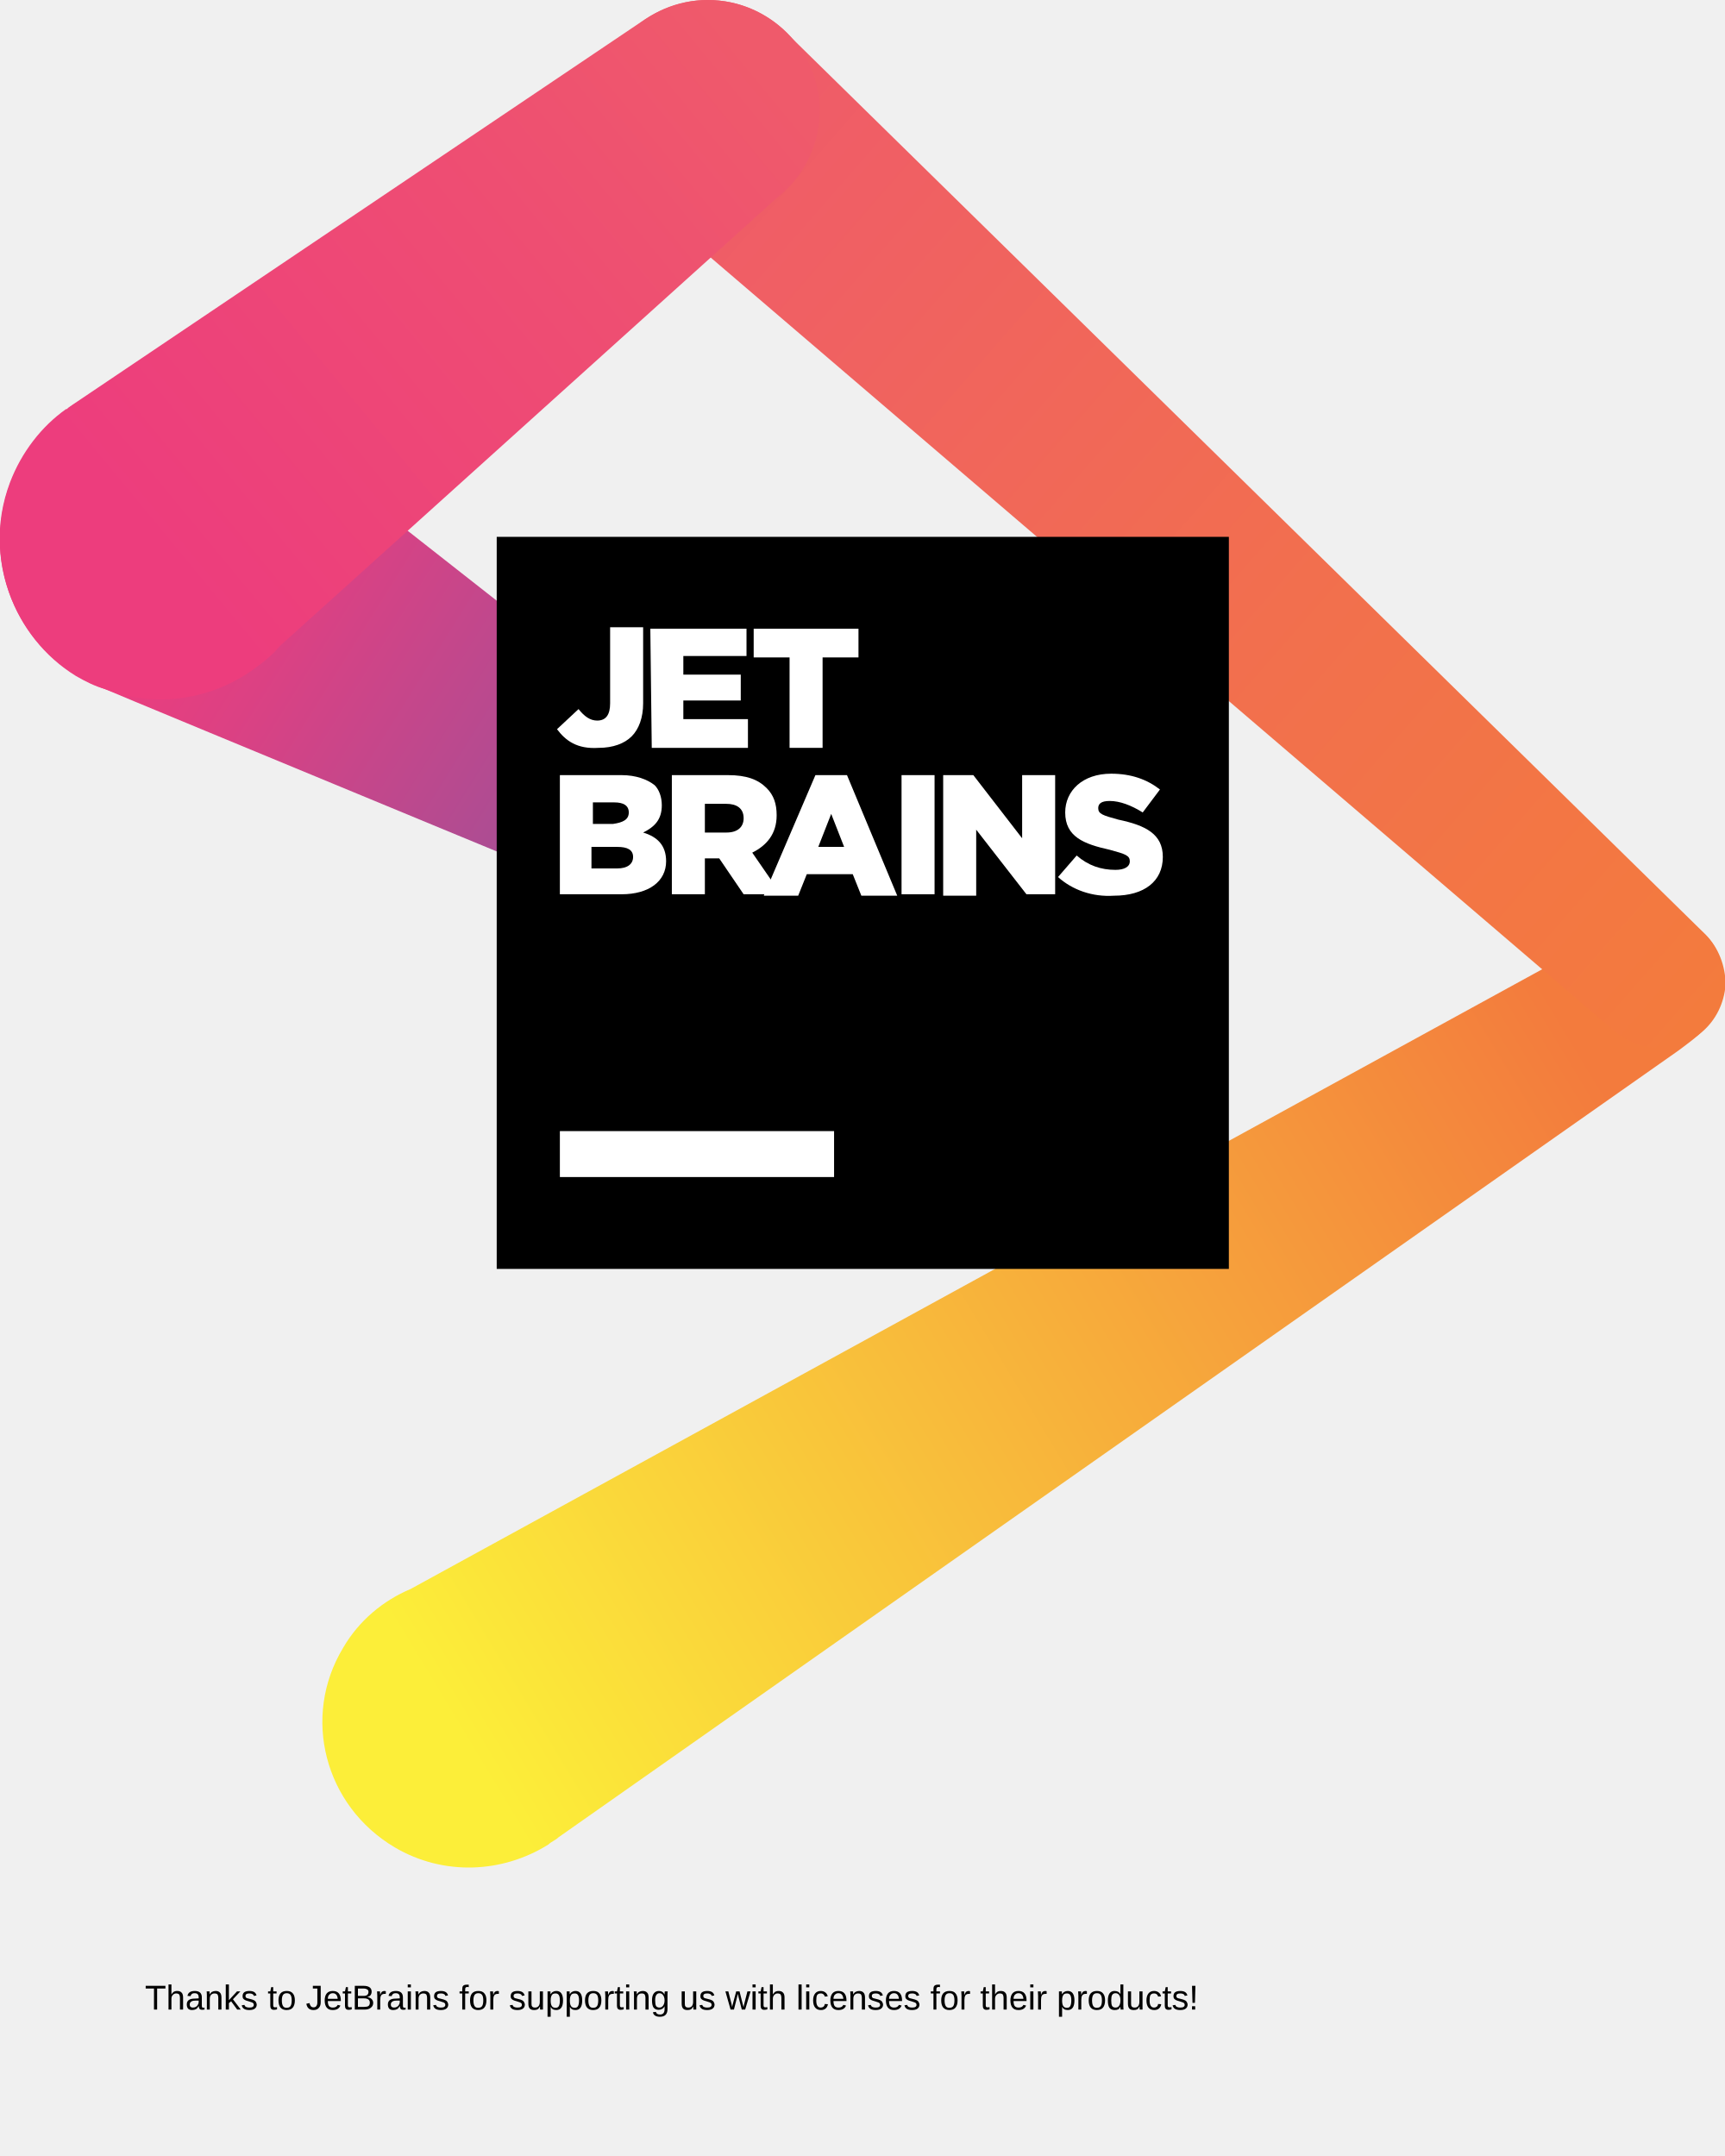
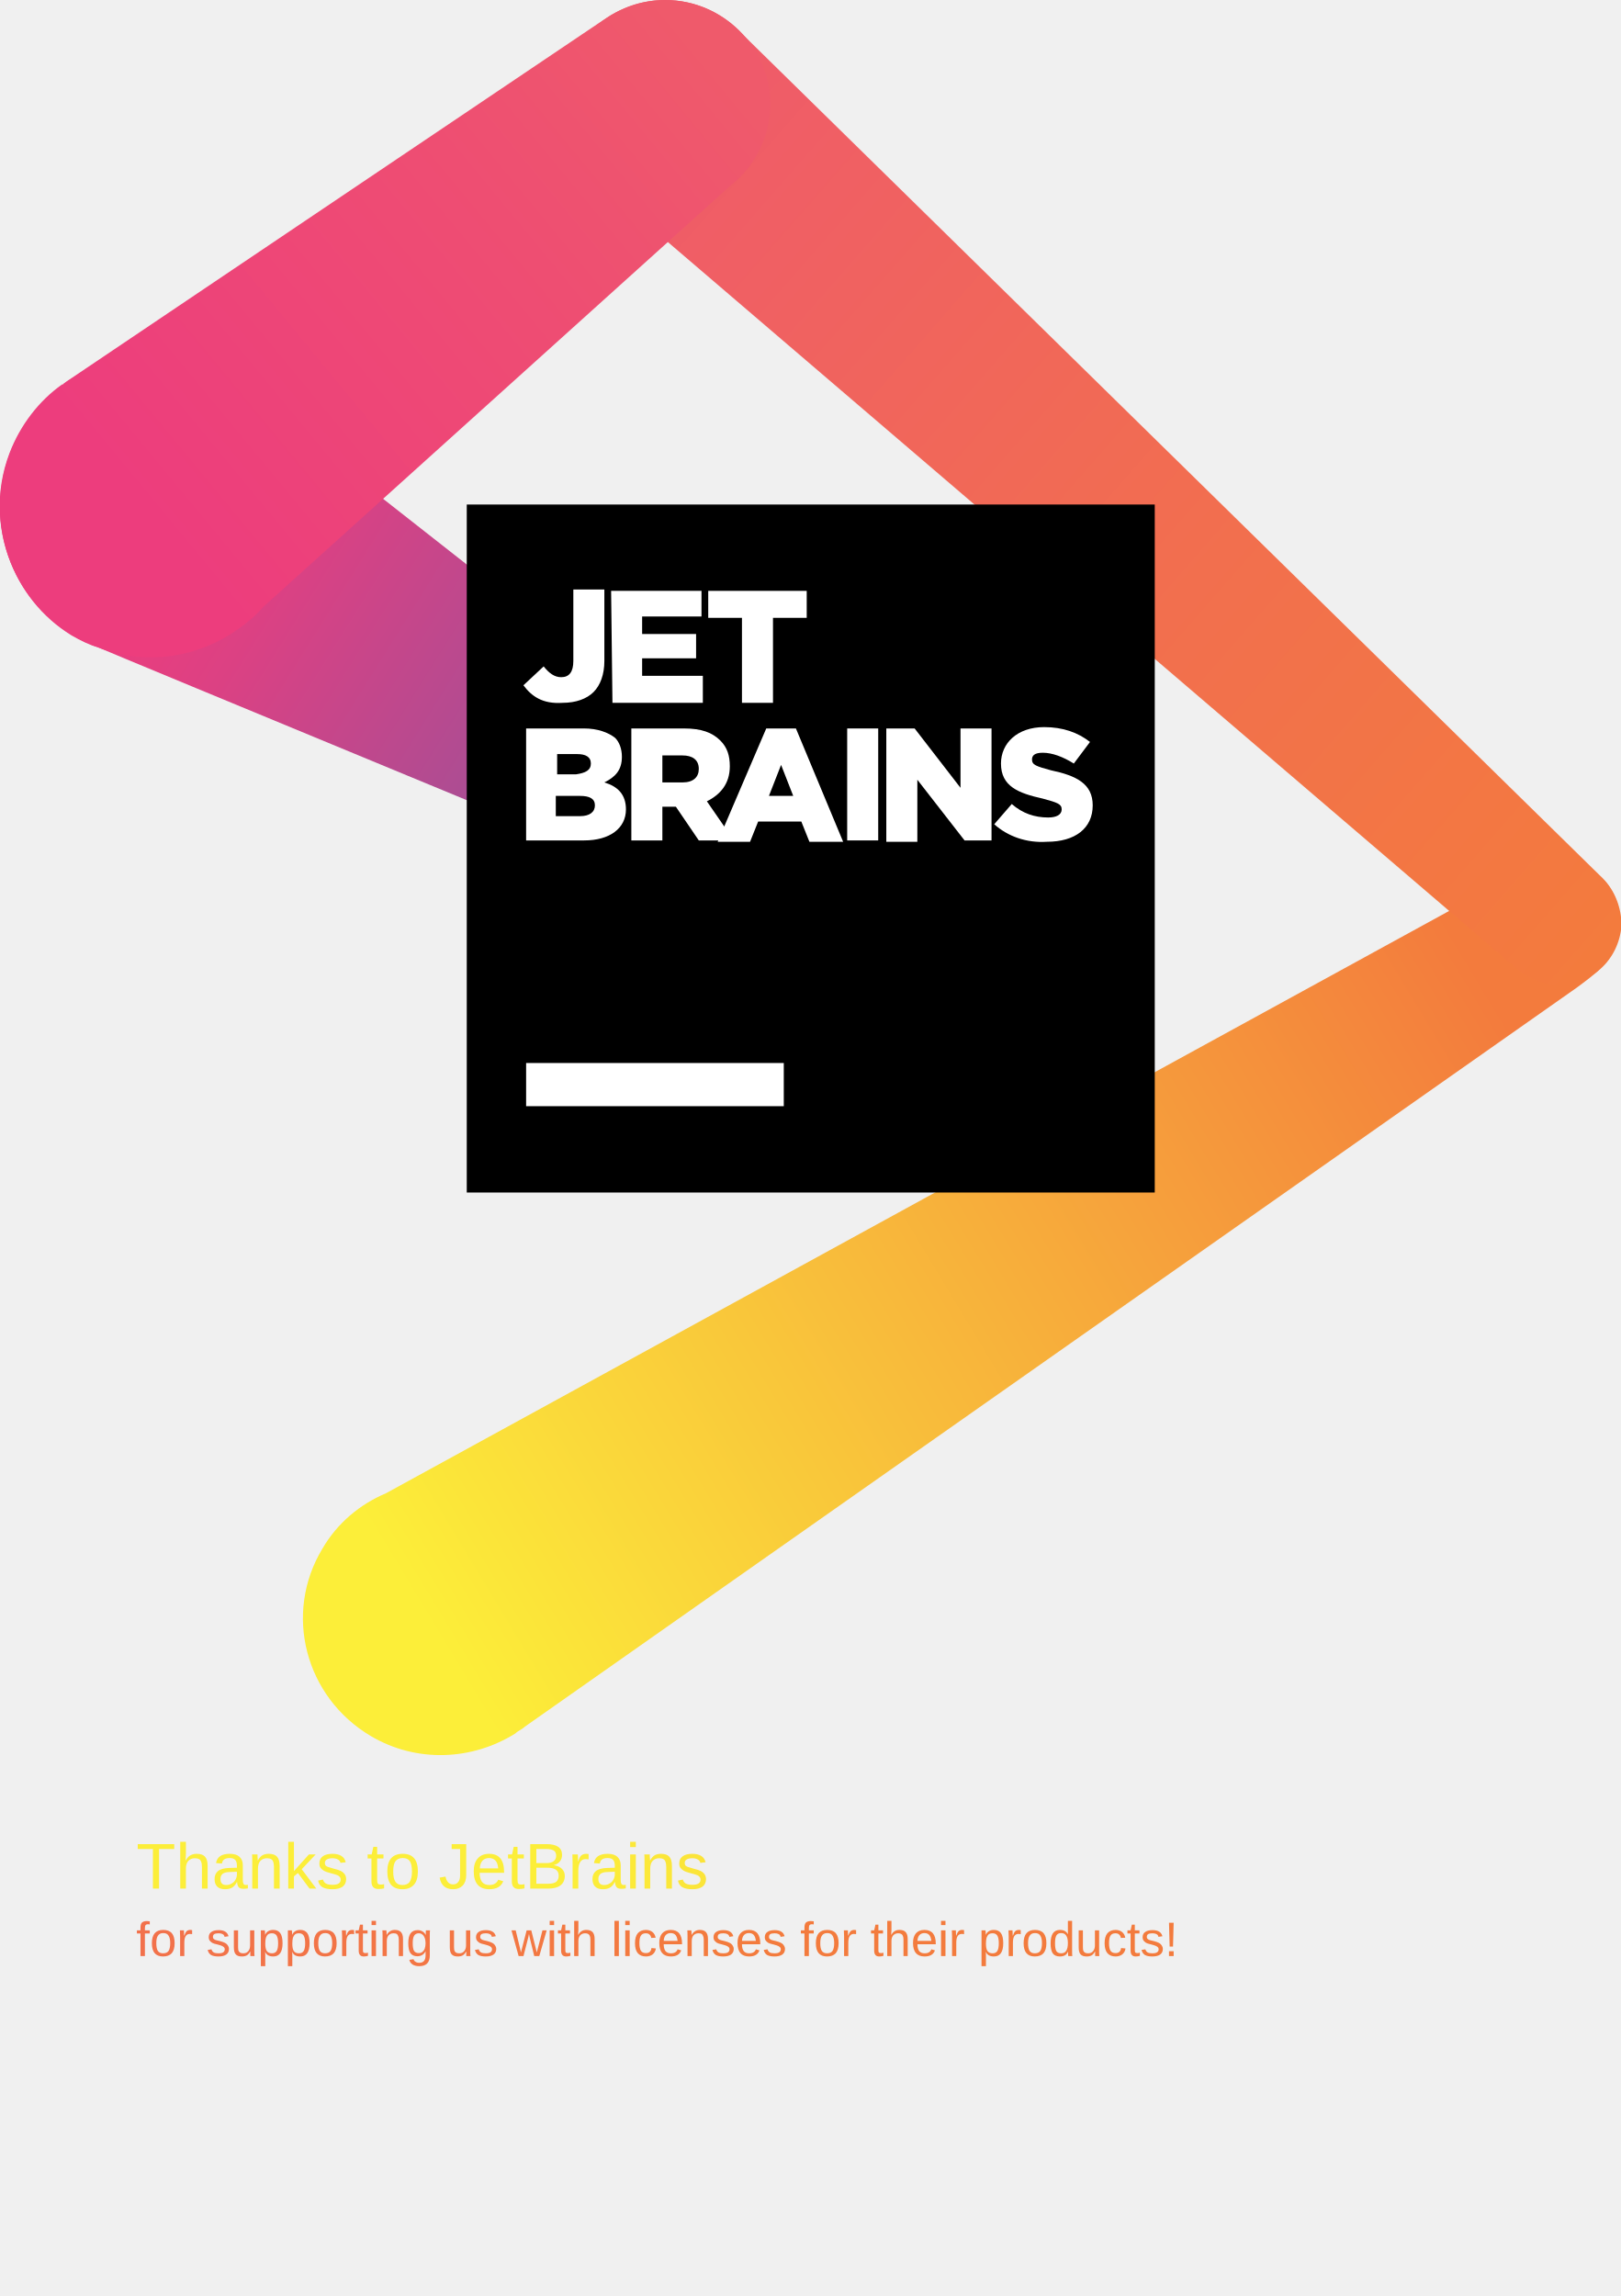
- <svg xmlns="http://www.w3.org/2000/svg" version="1.1" id="Layer_1" x="0px" y="0px" width="120.1px" height="150.2px" viewBox="0 0 120.1 150.2" style="enable-background:new 0 0 120.1 130.2;" xml:space="preserve">
+ <svg xmlns="http://www.w3.org/2000/svg" version="1.1" id="Layer_1" x="0px" y="0px" width="120.1px" height="170.2px" viewBox="0 0 120.1 170.2" style="enable-background:new 0 0 120.1 130.2;" xml:space="preserve">
  <g>
    <linearGradient id="XMLID_2_" gradientUnits="userSpaceOnUse" x1="31.841" y1="120.558" x2="110.24" y2="73.24">
      <stop offset="0" style="stop-color:#FCEE39" />
      <stop offset="1" style="stop-color:#F37B3D" />
    </linearGradient>
    <path id="XMLID_3041_" style="fill:url(#XMLID_2_);" d="M118.6,71.8c0.9-0.8,1.4-1.9,1.5-3.2c0.1-2.6-1.8-4.7-4.4-4.9   c-1.2-0.1-2.4,0.4-3.3,1.1l0,0l-83.8,45.9c-1.9,0.8-3.6,2.2-4.7,4.1c-2.9,4.8-1.3,11,3.6,13.9c3.4,2,7.5,1.8,10.7-0.2l0,0l0,0   c0.2-0.2,0.5-0.3,0.7-0.5l78-54.8C117.3,72.9,118.4,72.1,118.6,71.8L118.6,71.8L118.6,71.8z" />
    <linearGradient id="XMLID_3_" gradientUnits="userSpaceOnUse" x1="48.361" y1="6.908" x2="119.918" y2="69.555">
      <stop offset="0" style="stop-color:#EF5A6B" />
      <stop offset="0.57" style="stop-color:#F26F4E" />
      <stop offset="1" style="stop-color:#F37B3D" />
    </linearGradient>
    <path id="XMLID_3049_" style="fill:url(#XMLID_3_);" d="M118.8,65.1L118.8,65.1L55,2.5C53.6,1,51.6,0,49.3,0   c-4.3,0-7.7,3.5-7.7,7.7v0c0,2.1,0.8,3.9,2.1,5.3l0,0l0,0c0.4,0.4,0.8,0.7,1.2,1l67.4,57.7l0,0c0.8,0.7,1.8,1.2,3,1.3   c2.6,0.1,4.7-1.8,4.9-4.4C120.2,67.3,119.7,66,118.8,65.1z" />
    <linearGradient id="XMLID_4_" gradientUnits="userSpaceOnUse" x1="52.947" y1="63.641" x2="10.538" y2="37.156">
      <stop offset="0" style="stop-color:#7C59A4" />
      <stop offset="0.385" style="stop-color:#AF4C92" />
      <stop offset="0.765" style="stop-color:#DC4183" />
      <stop offset="0.957" style="stop-color:#ED3D7D" />
    </linearGradient>
    <path id="XMLID_3042_" style="fill:url(#XMLID_4_);" d="M57.1,59.5C57,59.5,17.7,28.5,16.9,28l0,0l0,0c-0.6-0.3-1.2-0.6-1.8-0.9   c-5.8-2.2-12.2,0.8-14.4,6.6c-1.9,5.1,0.2,10.7,4.6,13.4l0,0l0,0C6,47.5,6.6,47.8,7.3,48c0.4,0.2,45.4,18.8,45.4,18.8l0,0   c1.8,0.8,3.9,0.3,5.1-1.2C59.3,63.7,59,61,57.1,59.5z" />
    <linearGradient id="XMLID_5_" gradientUnits="userSpaceOnUse" x1="52.174" y1="3.702" x2="10.771" y2="37.897">
      <stop offset="0" style="stop-color:#EF5A6B" />
      <stop offset="0.364" style="stop-color:#EE4E72" />
      <stop offset="1" style="stop-color:#ED3D7D" />
    </linearGradient>
    <path id="XMLID_3057_" style="fill:url(#XMLID_5_);" d="M49.3,0c-1.7,0-3.3,0.6-4.6,1.5L4.9,28.3c-0.1,0.1-0.2,0.1-0.2,0.2l-0.1,0   l0,0c-1.7,1.2-3.1,3-3.9,5.1C-1.5,39.4,1.5,45.9,7.3,48c3.6,1.4,7.5,0.7,10.4-1.4l0,0l0,0c0.7-0.5,1.3-1,1.8-1.6l34.6-31.2l0,0   c1.8-1.4,3-3.6,3-6.1v0C57.1,3.5,53.6,0,49.3,0z" />
    <g id="XMLID_3008_">
      <rect id="XMLID_3033_" x="34.6" y="37.4" style="fill:#000000;" width="51" height="51" />
      <rect id="XMLID_3032_" x="39" y="78.8" style="fill:#FFFFFF;" width="19.1" height="3.2" />
      <g id="XMLID_3009_">
        <path id="XMLID_3030_" style="fill:#FFFFFF;" d="M38.8,50.8l1.5-1.4c0.4,0.5,0.8,0.8,1.3,0.8c0.6,0,0.9-0.4,0.9-1.2l0-5.3l2.3,0     l0,5.3c0,1-0.3,1.8-0.8,2.3c-0.5,0.5-1.3,0.8-2.3,0.8C40.2,52.2,39.4,51.6,38.8,50.8z" />
        <path id="XMLID_3028_" style="fill:#FFFFFF;" d="M45.3,43.8l6.7,0v1.9l-4.4,0V47l4,0l0,1.8l-4,0l0,1.3l4.5,0l0,2l-6.7,0     L45.3,43.8z" />
        <path id="XMLID_3026_" style="fill:#FFFFFF;" d="M55,45.8l-2.5,0l0-2l7.3,0l0,2l-2.5,0l0,6.3l-2.3,0L55,45.8z" />
        <path id="XMLID_3022_" style="fill:#FFFFFF;" d="M39,54l4.3,0c1,0,1.8,0.3,2.3,0.7c0.3,0.3,0.5,0.8,0.5,1.4v0     c0,1-0.5,1.5-1.3,1.9c1,0.3,1.6,0.9,1.6,2v0c0,1.4-1.2,2.3-3.1,2.3l-4.3,0L39,54z M43.8,56.6c0-0.5-0.4-0.7-1-0.7l-1.5,0l0,1.5     l1.4,0C43.4,57.3,43.8,57.1,43.8,56.6L43.8,56.6z M43,59l-1.8,0l0,1.5H43c0.7,0,1.1-0.3,1.1-0.8v0C44.1,59.2,43.7,59,43,59z" />
        <path id="XMLID_3019_" style="fill:#FFFFFF;" d="M46.8,54l3.9,0c1.3,0,2.1,0.3,2.7,0.9c0.5,0.5,0.7,1.1,0.7,1.9v0     c0,1.3-0.7,2.1-1.7,2.6l2,2.9l-2.6,0l-1.7-2.5h-1l0,2.5l-2.3,0L46.8,54z M50.6,58c0.8,0,1.2-0.4,1.2-1v0c0-0.7-0.5-1-1.2-1     l-1.5,0v2H50.6z" />
        <path id="XMLID_3016_" style="fill:#FFFFFF;" d="M56.8,54l2.2,0l3.5,8.4l-2.5,0l-0.6-1.5l-3.2,0l-0.6,1.5l-2.4,0L56.8,54z      M58.8,59l-0.9-2.3L57,59L58.8,59z" />
        <path id="XMLID_3014_" style="fill:#FFFFFF;" d="M62.8,54l2.3,0l0,8.3l-2.3,0L62.8,54z" />
        <path id="XMLID_3012_" style="fill:#FFFFFF;" d="M65.7,54l2.1,0l3.4,4.4l0-4.4l2.3,0l0,8.3l-2,0L68,57.8l0,4.6l-2.3,0L65.7,54z" />
        <path id="XMLID_3010_" style="fill:#FFFFFF;" d="M73.7,61.1l1.3-1.5c0.8,0.7,1.7,1,2.7,1c0.6,0,1-0.2,1-0.6v0     c0-0.4-0.3-0.5-1.4-0.8c-1.8-0.4-3.1-0.9-3.1-2.6v0c0-1.5,1.2-2.7,3.2-2.7c1.4,0,2.5,0.4,3.4,1.1l-1.2,1.6     c-0.8-0.5-1.6-0.8-2.3-0.8c-0.6,0-0.8,0.2-0.8,0.5v0c0,0.4,0.3,0.5,1.4,0.8c1.9,0.4,3.1,1,3.1,2.6v0c0,1.7-1.3,2.7-3.4,2.7     C76.1,62.5,74.7,62,73.7,61.1z" />
      </g>
    </g>
-     <text x="10.1px" y="140px" fill="black" font-family="Arial, Helvetica, sans-serif" font-size="20%">Thanks to JetBrains for supporting us with licenses for their products!</text>
+     <text x="10.1px" y="140px" fill="url(#XMLID_2_)" font-family="Arial, Helvetica, sans-serif" font-size="40%">Thanks to JetBrains</text>
+     <text x="10.1px" y="145px" fill="url(#XMLID_3_)" font-family="Arial, Helvetica, sans-serif" font-size="30%">for supporting us with licenses for their products!</text>
  </g>
</svg>
